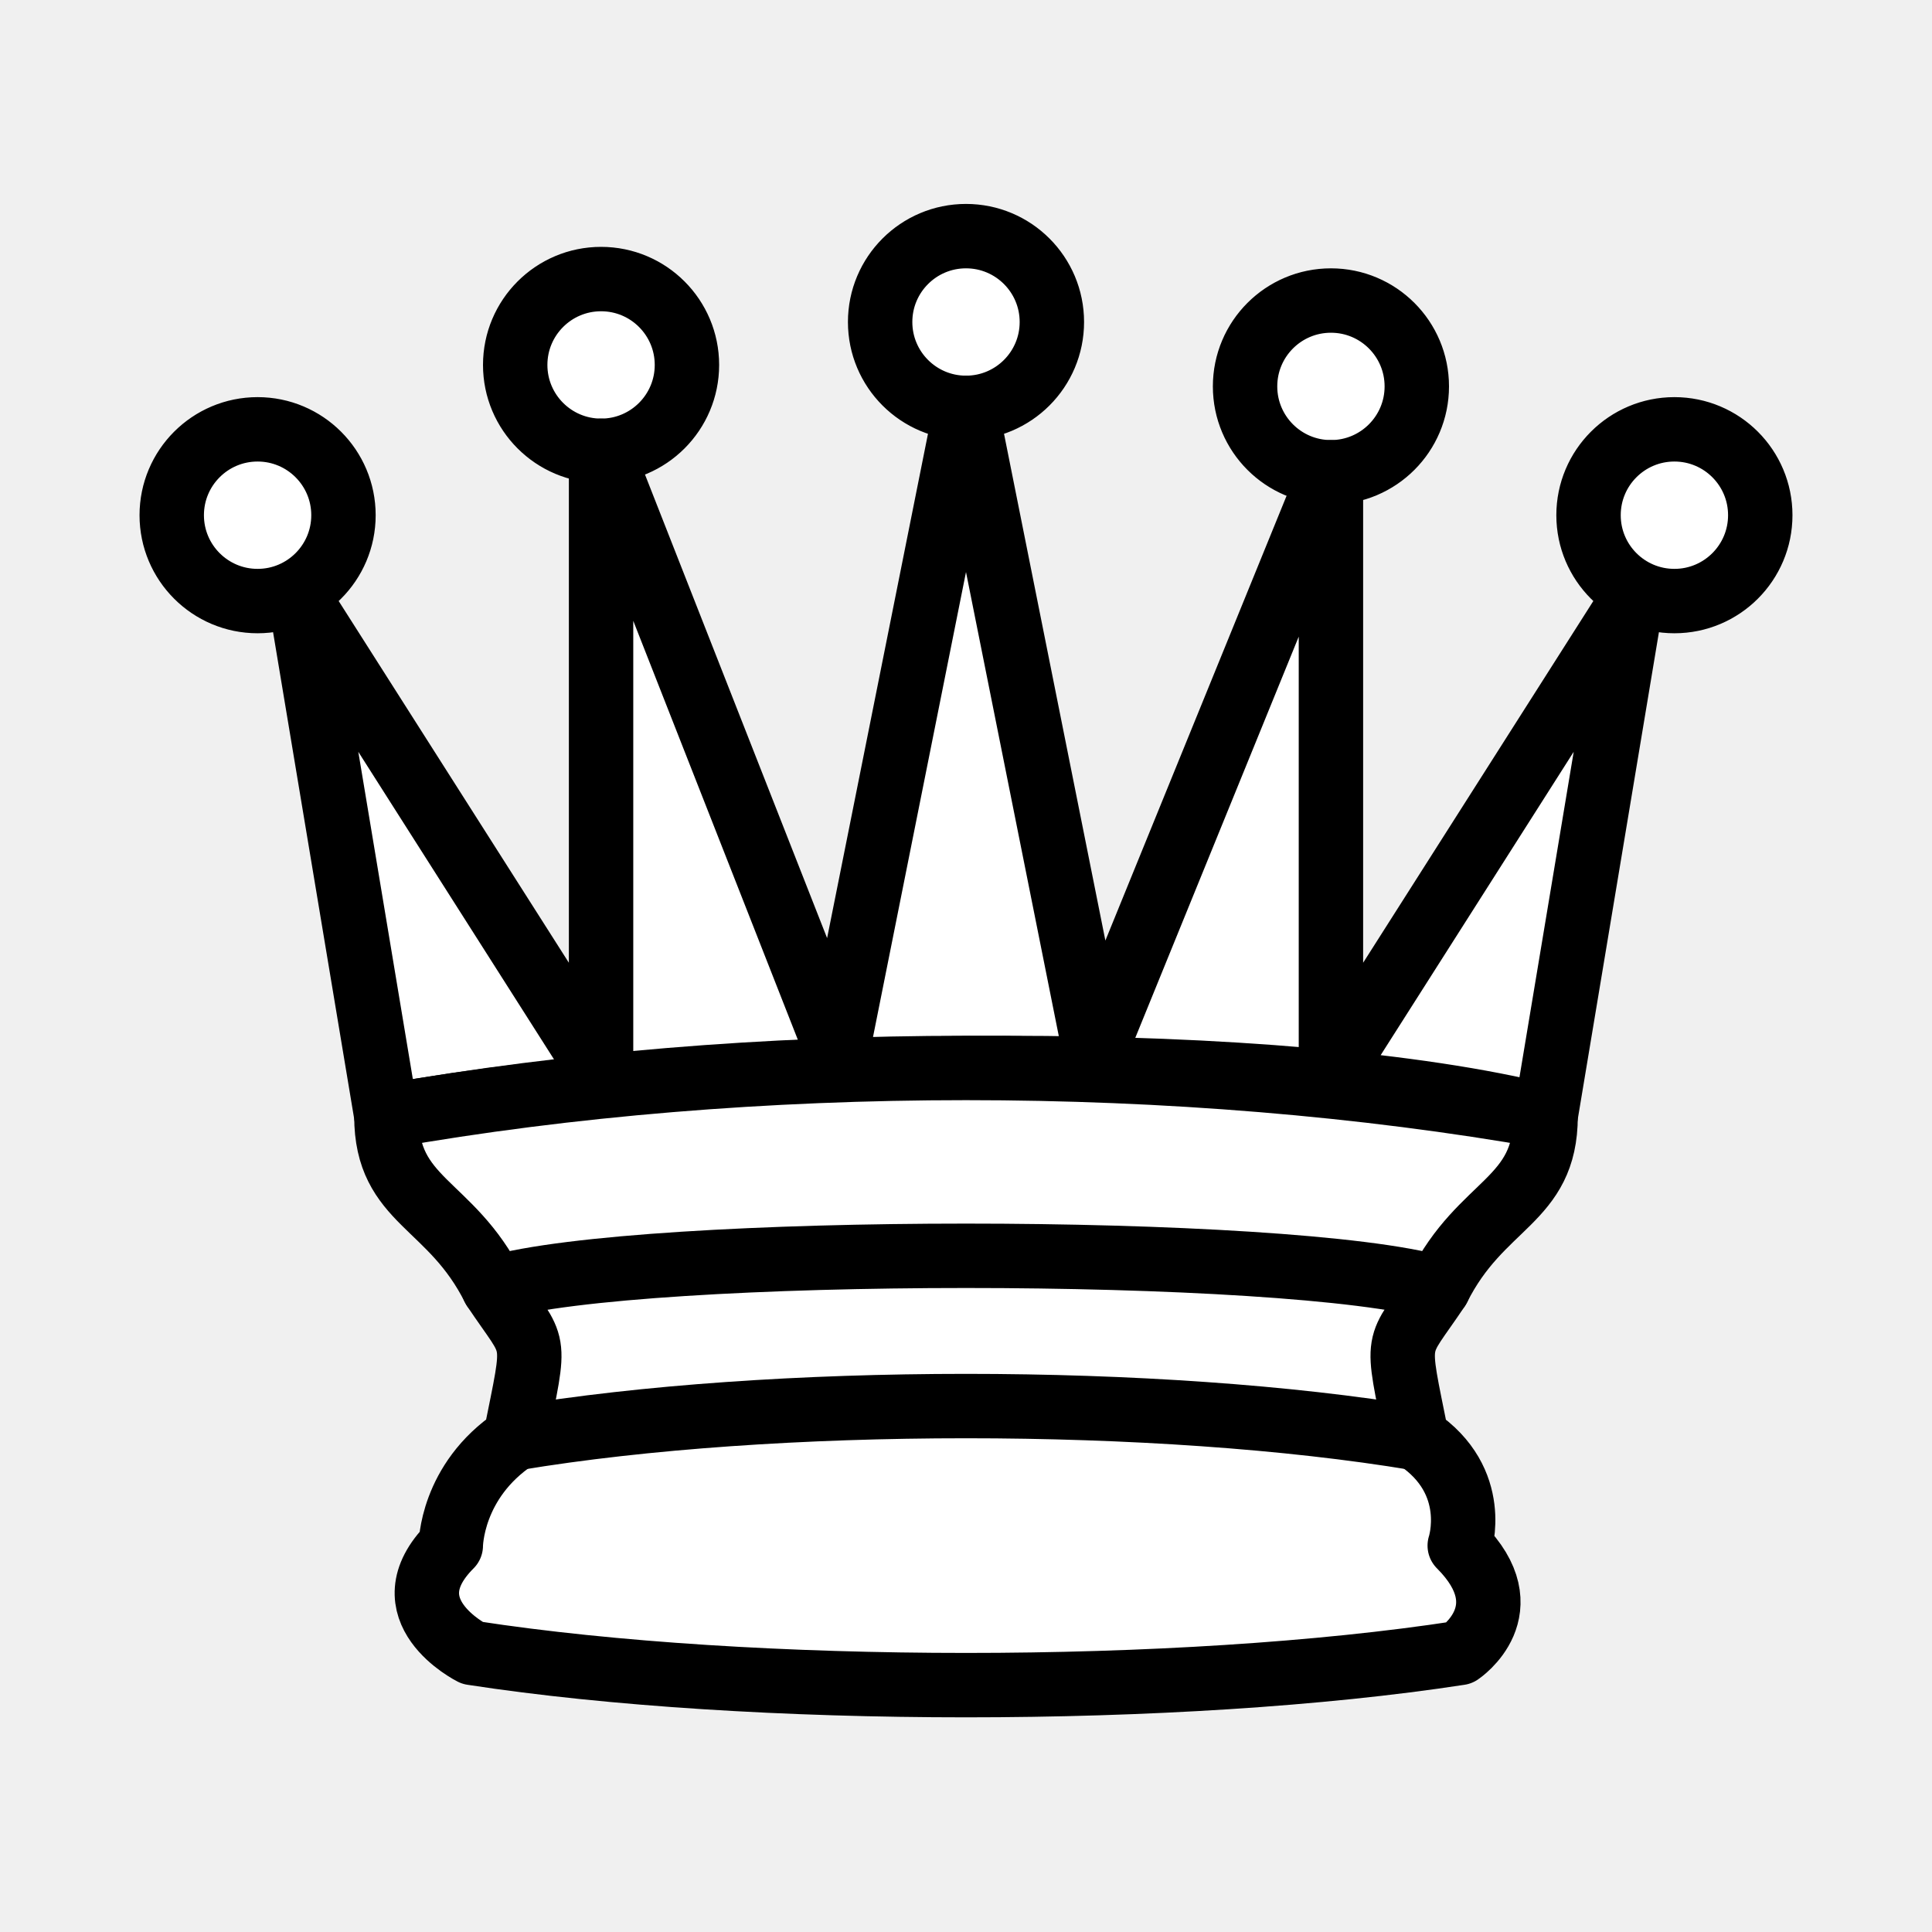
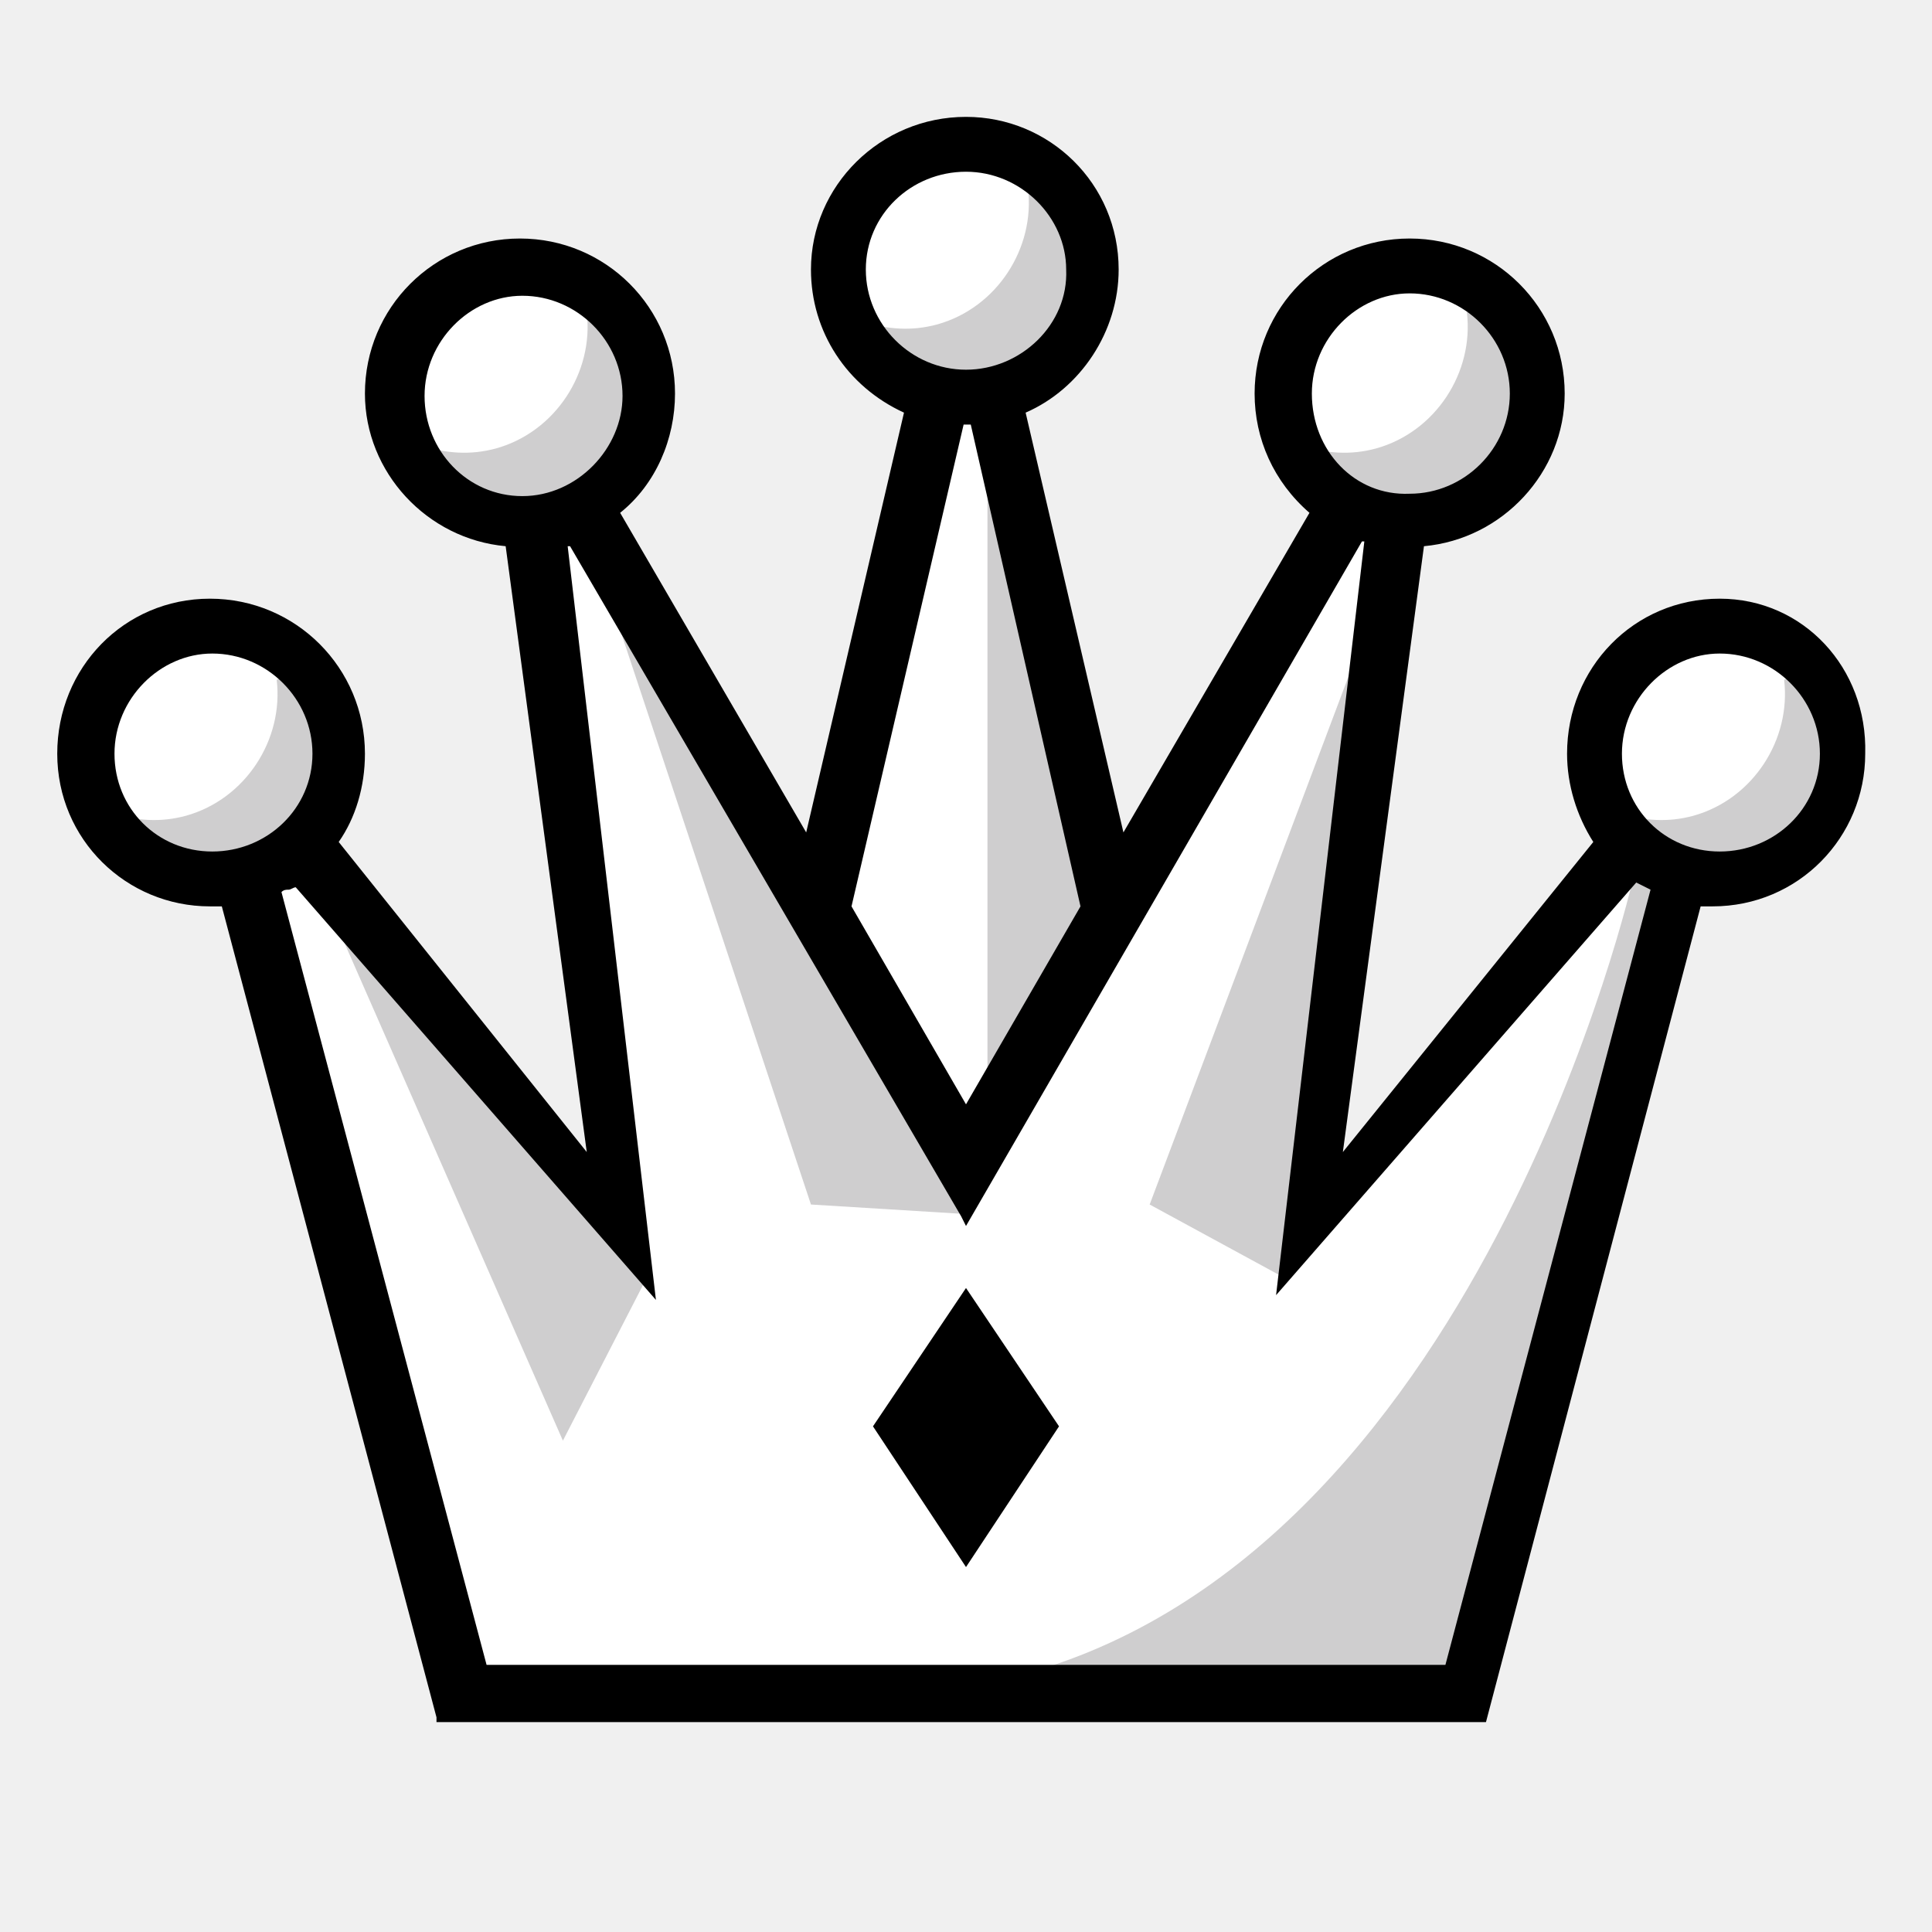
- <svg xmlns="http://www.w3.org/2000/svg" viewBox="0 0 45 45">
-   <g fill="#fff" fill-rule="evenodd" stroke="#000" stroke-linecap="round" stroke-linejoin="round" stroke-width="1.5">
-     <path d="M8 12a2 2 0 1 1-4 0 2 2 0 1 1 4 0m16.5-4.5a2 2 0 1 1-4 0 2 2 0 1 1 4 0M41 12a2 2 0 1 1-4 0 2 2 0 1 1 4 0M16 8.5a2 2 0 1 1-4 0 2 2 0 1 1 4 0M33 9a2 2 0 1 1-4 0 2 2 0 1 1 4 0" />
-     <path stroke-linecap="butt" d="M9 26c8.5-1.5 21-1.5 27 0l2-12-7 11V11l-5.5 13.5-3-15-3 15-5.5-14V25L7 14z" />
-     <path stroke-linecap="butt" d="M9 26c0 2 1.5 2 2.5 4 1 1.5 1 1 .5 3.5-1.5 1-1.5 2.5-1.5 2.5-1.5 1.5.5 2.5.5 2.5 6.5 1 16.5 1 23 0 0 0 1.5-1 0-2.5 0 0 .5-1.5-1-2.5-.5-2.5-.5-2 .5-3.5 1-2 2.5-2 2.5-4-8.5-1.5-18.5-1.5-27 0z" />
-     <path fill="none" d="M11.5 30c3.5-1 18.5-1 22 0M12 33.5c6-1 15-1 21 0" />
-   </g>
+ <svg xmlns="http://www.w3.org/2000/svg" viewBox="0 0 81 81">
+   <style>.st1{fill:#fff}.st2{fill:#cfcecf}</style>
+   <path d="M0 0h81v81H0z" style="fill:none" />
+   <circle cx="21.9" cy="16.5" r="5.2" class="st1" />
+   <path d="M59.1 21.8c2.9 0 5.2-2.3 5.2-5.2s-2.3-5.2-5.2-5.2-5.2 2.3-5.2 5.2 2.3 5.2 5.2 5.2" class="st1" />
+   <path d="M72.1 26.4c-2.9 0-5.2 2.3-5.2 5.2 0 1.4.6 2.8 1.5 3.7L55.2 50.5l3.3-28.7-2.1-.6-9.8 16.9-5.1-21.7h-2.2l-5.1 21.7-9.8-16.9-2.1.6 3.3 28.7-13-15.2c.9-.9 1.5-2.3 1.5-3.7 0-2.9-2.3-5.2-5.2-5.2s-5.2 2.3-5.2 5.2 2.3 5.2 5.2 5.2c.5 0 1-.1 1.5-.2L19.5 71h42.1l9.1-34.4c.5.1 1 .2 1.5.2 2.9 0 5.2-2.3 5.2-5.2s-2.4-5.2-5.3-5.2" class="st1" />
+   <circle cx="40.5" cy="11.3" r="5.2" class="st1" />
+   <path d="m41.4 20.3 5.3 17.9-5.3 7.3zM27.1 53.6l-3.5 6.8-9.7-22.1zm6.9-3.1-9.2-27.7 15.7 28.1zm14.2 0 9.3-24.7-3.6 27.8zm4.7 19.9 15.6-33.7 1.5.3-9.3 33.4zm20.4-33.7c3.4-.9 3.9-3.4 4-6.7 0-.6-.9-1.8-1.3-1.8-.4.1-.8.1-1.2.3.3 2.5-1.3 5-3.8 5.7-1.1.3-2.1.2-3.1-.1-.6 1 3.9 3 5.4 2.6M60 21.3c3.4-.9 3.9-3.4 4-6.7 0-.6-.9-1.8-1.3-1.8-.4.1-.8.1-1.2.3.3 2.5-1.3 5-3.8 5.7-1.1.3-2.1.2-3.1-.1-.6 1 3.9 3 5.4 2.6M10.1 36.7c3.4-.9 3.9-3.4 4-6.7 0-.6-.9-1.8-1.3-1.8-.4.1-.8.1-1.2.3.3 2.5-1.3 5-3.8 5.7-1.1.3-2.1.2-3.1-.1-.6 1 3.9 3 5.4 2.6m13-15.4c3.4-.9 3.9-3.4 4-6.7 0-.6-.9-1.8-1.3-1.8-.4.1-.8.1-1.2.3.3 2.5-1.3 5-3.8 5.7-1.1.3-2.1.2-3.1-.1-.6 1 3.9 3 5.4 2.6m18.5-5.2c3.4-.9 3.9-3.4 4-6.7 0-.6-.9-1.8-1.3-1.8-.4.1-.8.1-1.2.3.3 2.5-1.3 5-3.8 5.7-1.1.3-2.1.2-3.1-.1-.6 1.1 3.9 3 5.4 2.6" class="st2" />
+   <path d="m40.5 65.7-3.9-5.9 3.9-5.8 3.9 5.8z" style="fill:#231f20" />
+   <circle cx="21.9" cy="16.5" r="5.2" class="st1" />
+   <path d="M59.1 21.8c2.9 0 5.2-2.3 5.2-5.2s-2.3-5.2-5.2-5.2-5.2 2.3-5.2 5.2 2.3 5.2 5.2 5.2" class="st1" />
+   <path d="M72.1 26.4c-2.9 0-5.2 2.3-5.2 5.2 0 1.4.6 2.8 1.5 3.7L55.2 50.5l3.3-28.7-2.1-.6-9.8 16.9-5.1-21.7h-2.2l-5.1 21.7-9.8-16.9-2.1.6 3.3 28.7-13-15.2c.9-.9 1.5-2.3 1.5-3.7 0-2.9-2.3-5.2-5.2-5.2s-5.2 2.3-5.2 5.2 2.3 5.2 5.2 5.2c.5 0 1-.1 1.5-.2L19.5 71h42.1l9.1-34.4c.5.1 1 .2 1.5.2 2.9 0 5.2-2.3 5.2-5.2s-2.4-5.2-5.3-5.2" class="st1" />
+   <circle cx="40.5" cy="11.3" r="5.2" class="st1" />
+   <path d="m41.4 20.3 5.3 17.9-5.3 7.3zM27.1 53.6l-3.5 6.8-9.7-22.1zm6.9-3.1-9.2-27.7 15.7 28.1zm14.2 0 9.3-24.7-3.6 27.8zm-6.1 19.9C62 65.7 68.5 36.7 68.5 36.7l1.5.3-9.3 33.4zm31.2-33.7c3.4-.9 3.9-3.4 4-6.7 0-.6-.9-1.8-1.3-1.8-.4.1-.8.1-1.2.3.3 2.5-1.3 5-3.8 5.7-1.1.3-2.1.2-3.1-.1-.6 1 3.9 3 5.4 2.6M60 21.3c3.4-.9 3.9-3.4 4-6.7 0-.6-.9-1.8-1.3-1.8-.4.1-.8.1-1.2.3.3 2.5-1.3 5-3.8 5.7-1.1.3-2.1.2-3.1-.1-.6 1 3.9 3 5.4 2.6M10.1 36.7c3.4-.9 3.9-3.4 4-6.7 0-.6-.9-1.8-1.3-1.8-.4.1-.8.1-1.2.3.3 2.5-1.3 5-3.8 5.7-1.1.3-2.1.2-3.1-.1-.6 1 3.9 3 5.4 2.6m13-15.4c3.4-.9 3.9-3.4 4-6.7 0-.6-.9-1.8-1.3-1.8-.4.1-.8.1-1.2.3.3 2.5-1.3 5-3.8 5.7-1.1.3-2.1.2-3.1-.1-.6 1 3.9 3 5.4 2.6m18.5-5.2c3.4-.9 3.9-3.4 4-6.7 0-.6-.9-1.8-1.3-1.8-.4.1-.8.1-1.2.3.3 2.5-1.3 5-3.8 5.7-1.1.3-2.1.2-3.1-.1-.6 1.1 3.9 3 5.4 2.6" class="st2" />
+   <path d="m40.5 65.7-3.9-5.9 3.9-5.8 3.9 5.8z" />
+   <path d="M72.1 25.1c-3.6 0-6.4 2.9-6.4 6.5 0 1.3.4 2.6 1.1 3.7l-10.5 13 3.4-25.4c3.3-.3 5.9-3.1 5.9-6.4 0-3.6-2.9-6.5-6.5-6.5s-6.5 2.9-6.5 6.5c0 1.9.8 3.7 2.3 5l-7.8 13.4L43 17.3c2.3-1 3.9-3.4 3.9-6 0-3.6-2.9-6.4-6.4-6.4-3.6 0-6.5 2.9-6.5 6.4 0 2.6 1.5 4.9 3.9 6l-4.1 17.6L26 21.5c1.5-1.2 2.3-3.1 2.3-5 0-3.6-2.9-6.5-6.5-6.5s-6.5 2.9-6.5 6.5c0 3.3 2.6 6.1 5.9 6.4l3.4 25.4-10.4-13c.7-1 1.1-2.3 1.1-3.7 0-3.6-2.9-6.5-6.5-6.5S2.4 28 2.4 31.6 5.3 38 8.8 38h.5l9 34v.2h44l9-34.2h.5c3.6 0 6.4-2.9 6.4-6.4.1-3.6-2.6-6.5-6.1-6.5m-59 6.5c0 2.3-1.9 4.1-4.2 4.1s-4.1-1.8-4.1-4.1 1.9-4.2 4.1-4.2c2.3 0 4.2 1.9 4.2 4.2m8.8-10.8c-2.3 0-4.1-1.9-4.1-4.2s1.9-4.2 4.1-4.2c2.3 0 4.2 1.9 4.2 4.2 0 2.2-1.9 4.2-4.2 4.2M55 16.5c0-2.3 1.9-4.2 4.1-4.2 2.3 0 4.2 1.9 4.2 4.2s-1.9 4.2-4.2 4.2c-2.3.1-4.1-1.8-4.1-4.2M20.4 69.8l-8.6-32.4c.1-.1.2-.1.3-.1s.2-.1.3-.1l15.1 17.3-3.7-31.6h.1L40.3 51l.2.4 16.6-28.7h.1l-3.7 31.6L68.6 37l.6.3-8.6 32.5zm55.9-38.2c0 2.3-1.9 4.1-4.2 4.1S68 33.9 68 31.6s1.9-4.2 4.1-4.2c2.3 0 4.2 1.9 4.2 4.2M40.5 46.3 35.7 38l4.7-20.2h.3L45.3 38zm0-30.8c-2.3 0-4.2-1.9-4.2-4.2s1.9-4.1 4.2-4.1 4.2 1.9 4.2 4.1c.1 2.3-1.9 4.2-4.2 4.2" />
</svg>
